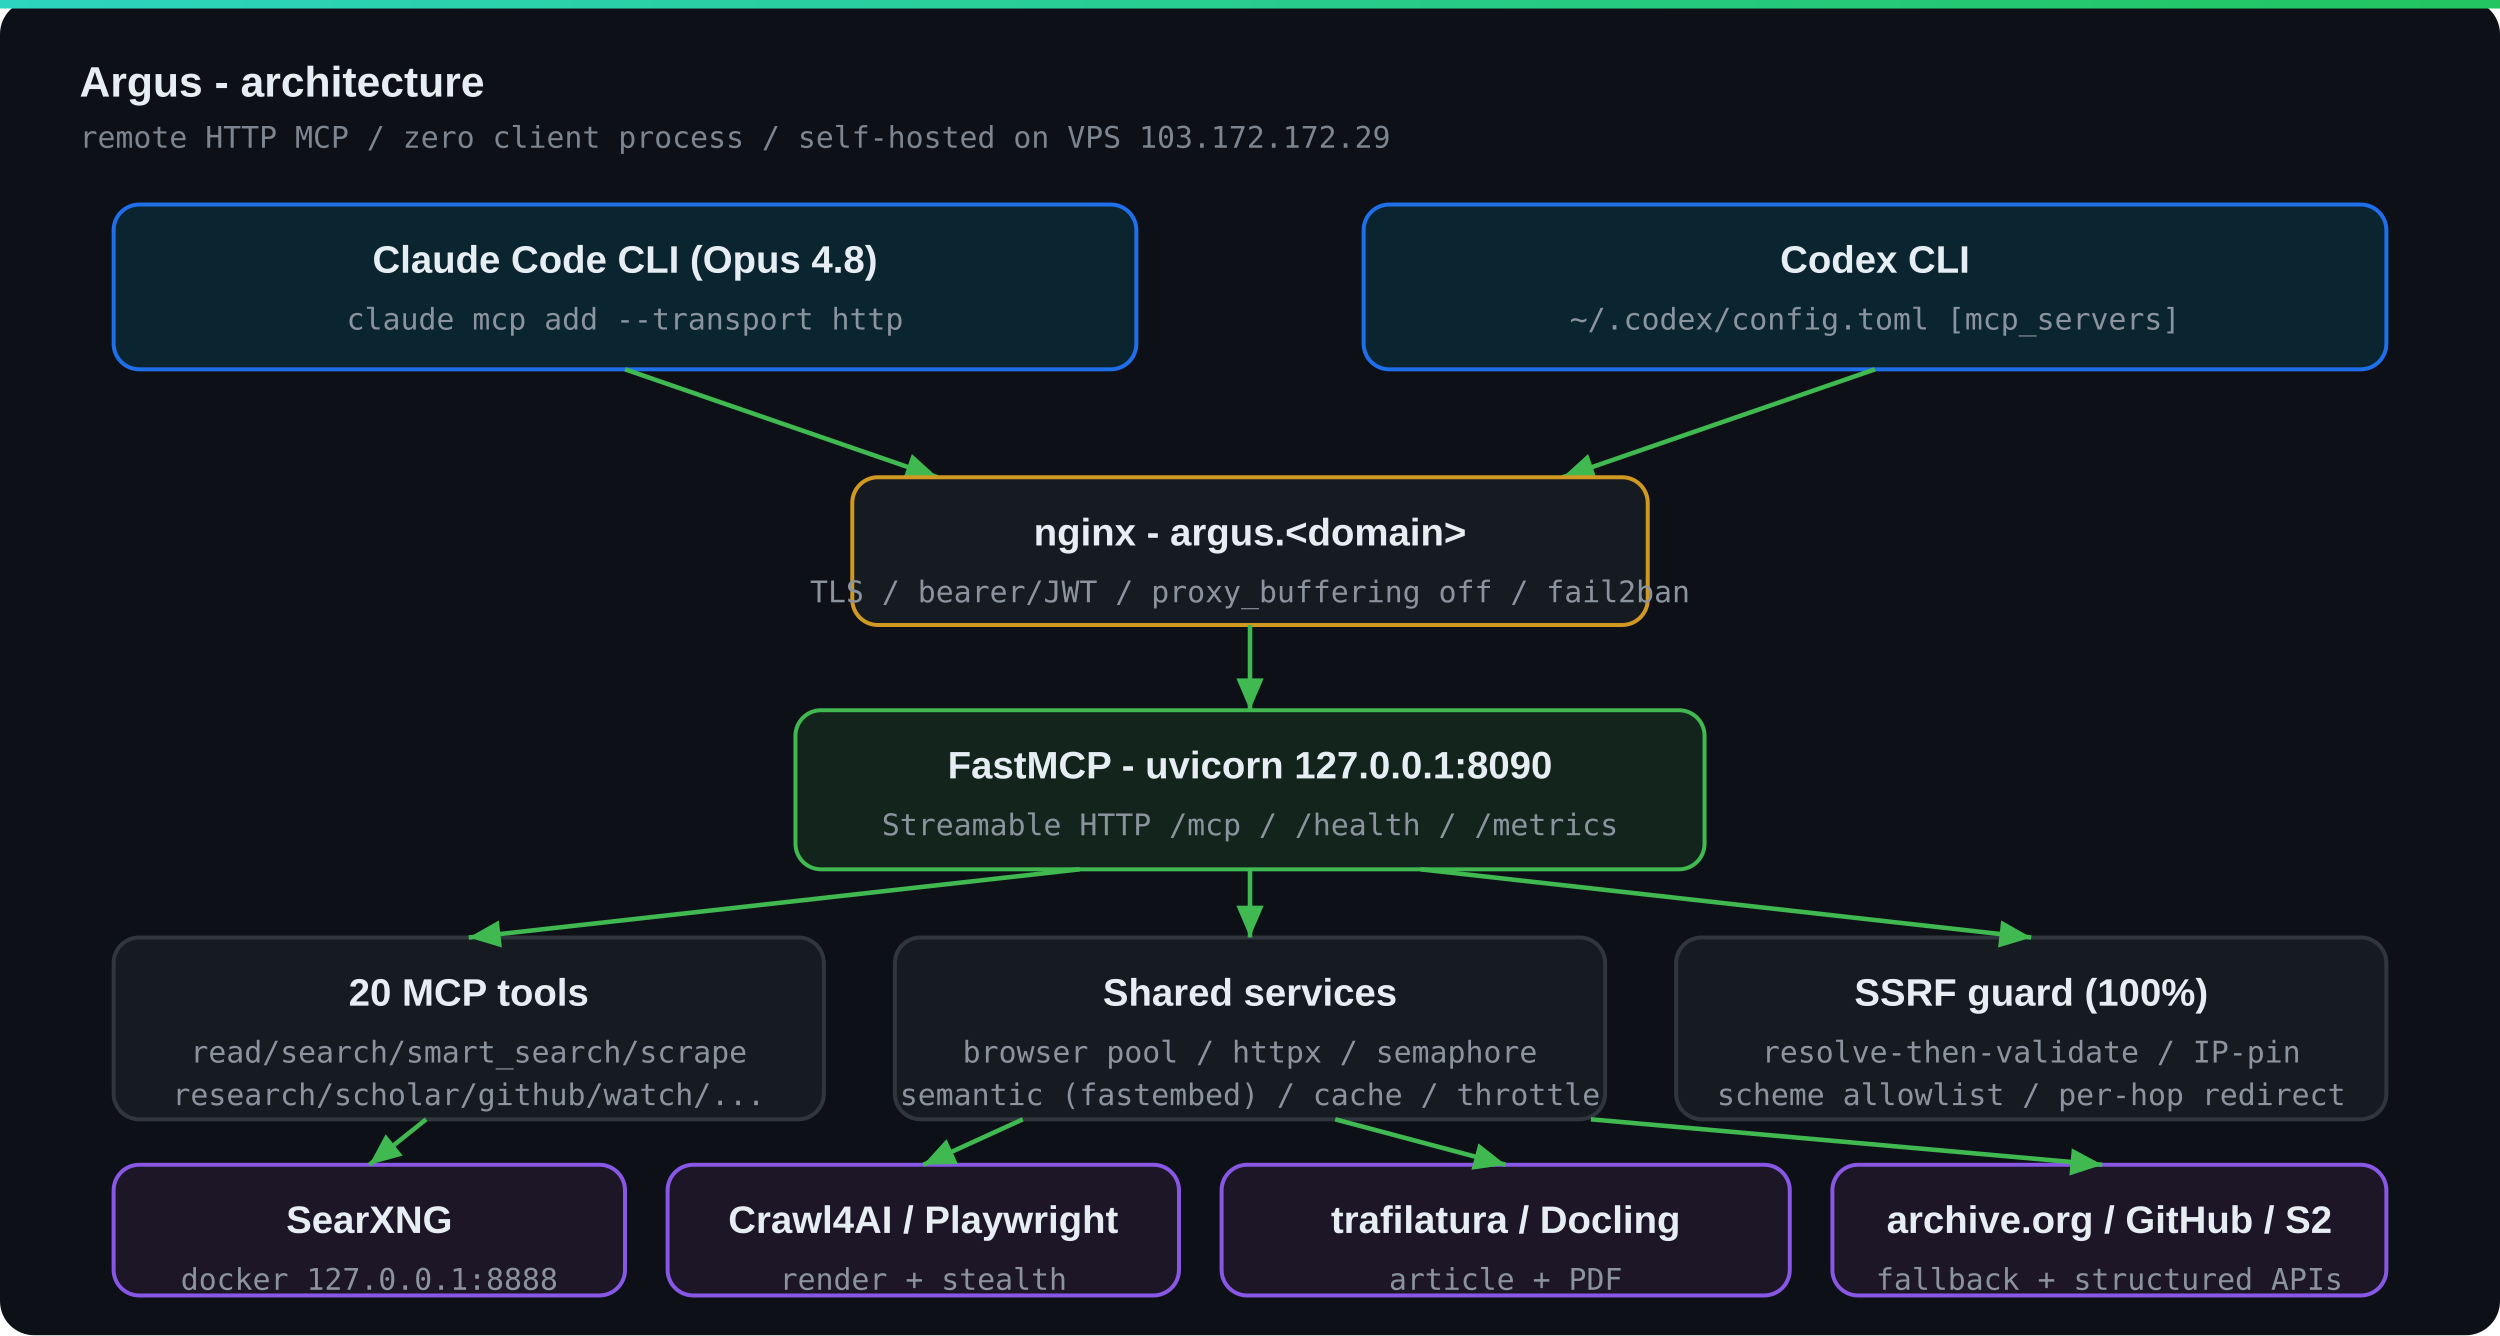
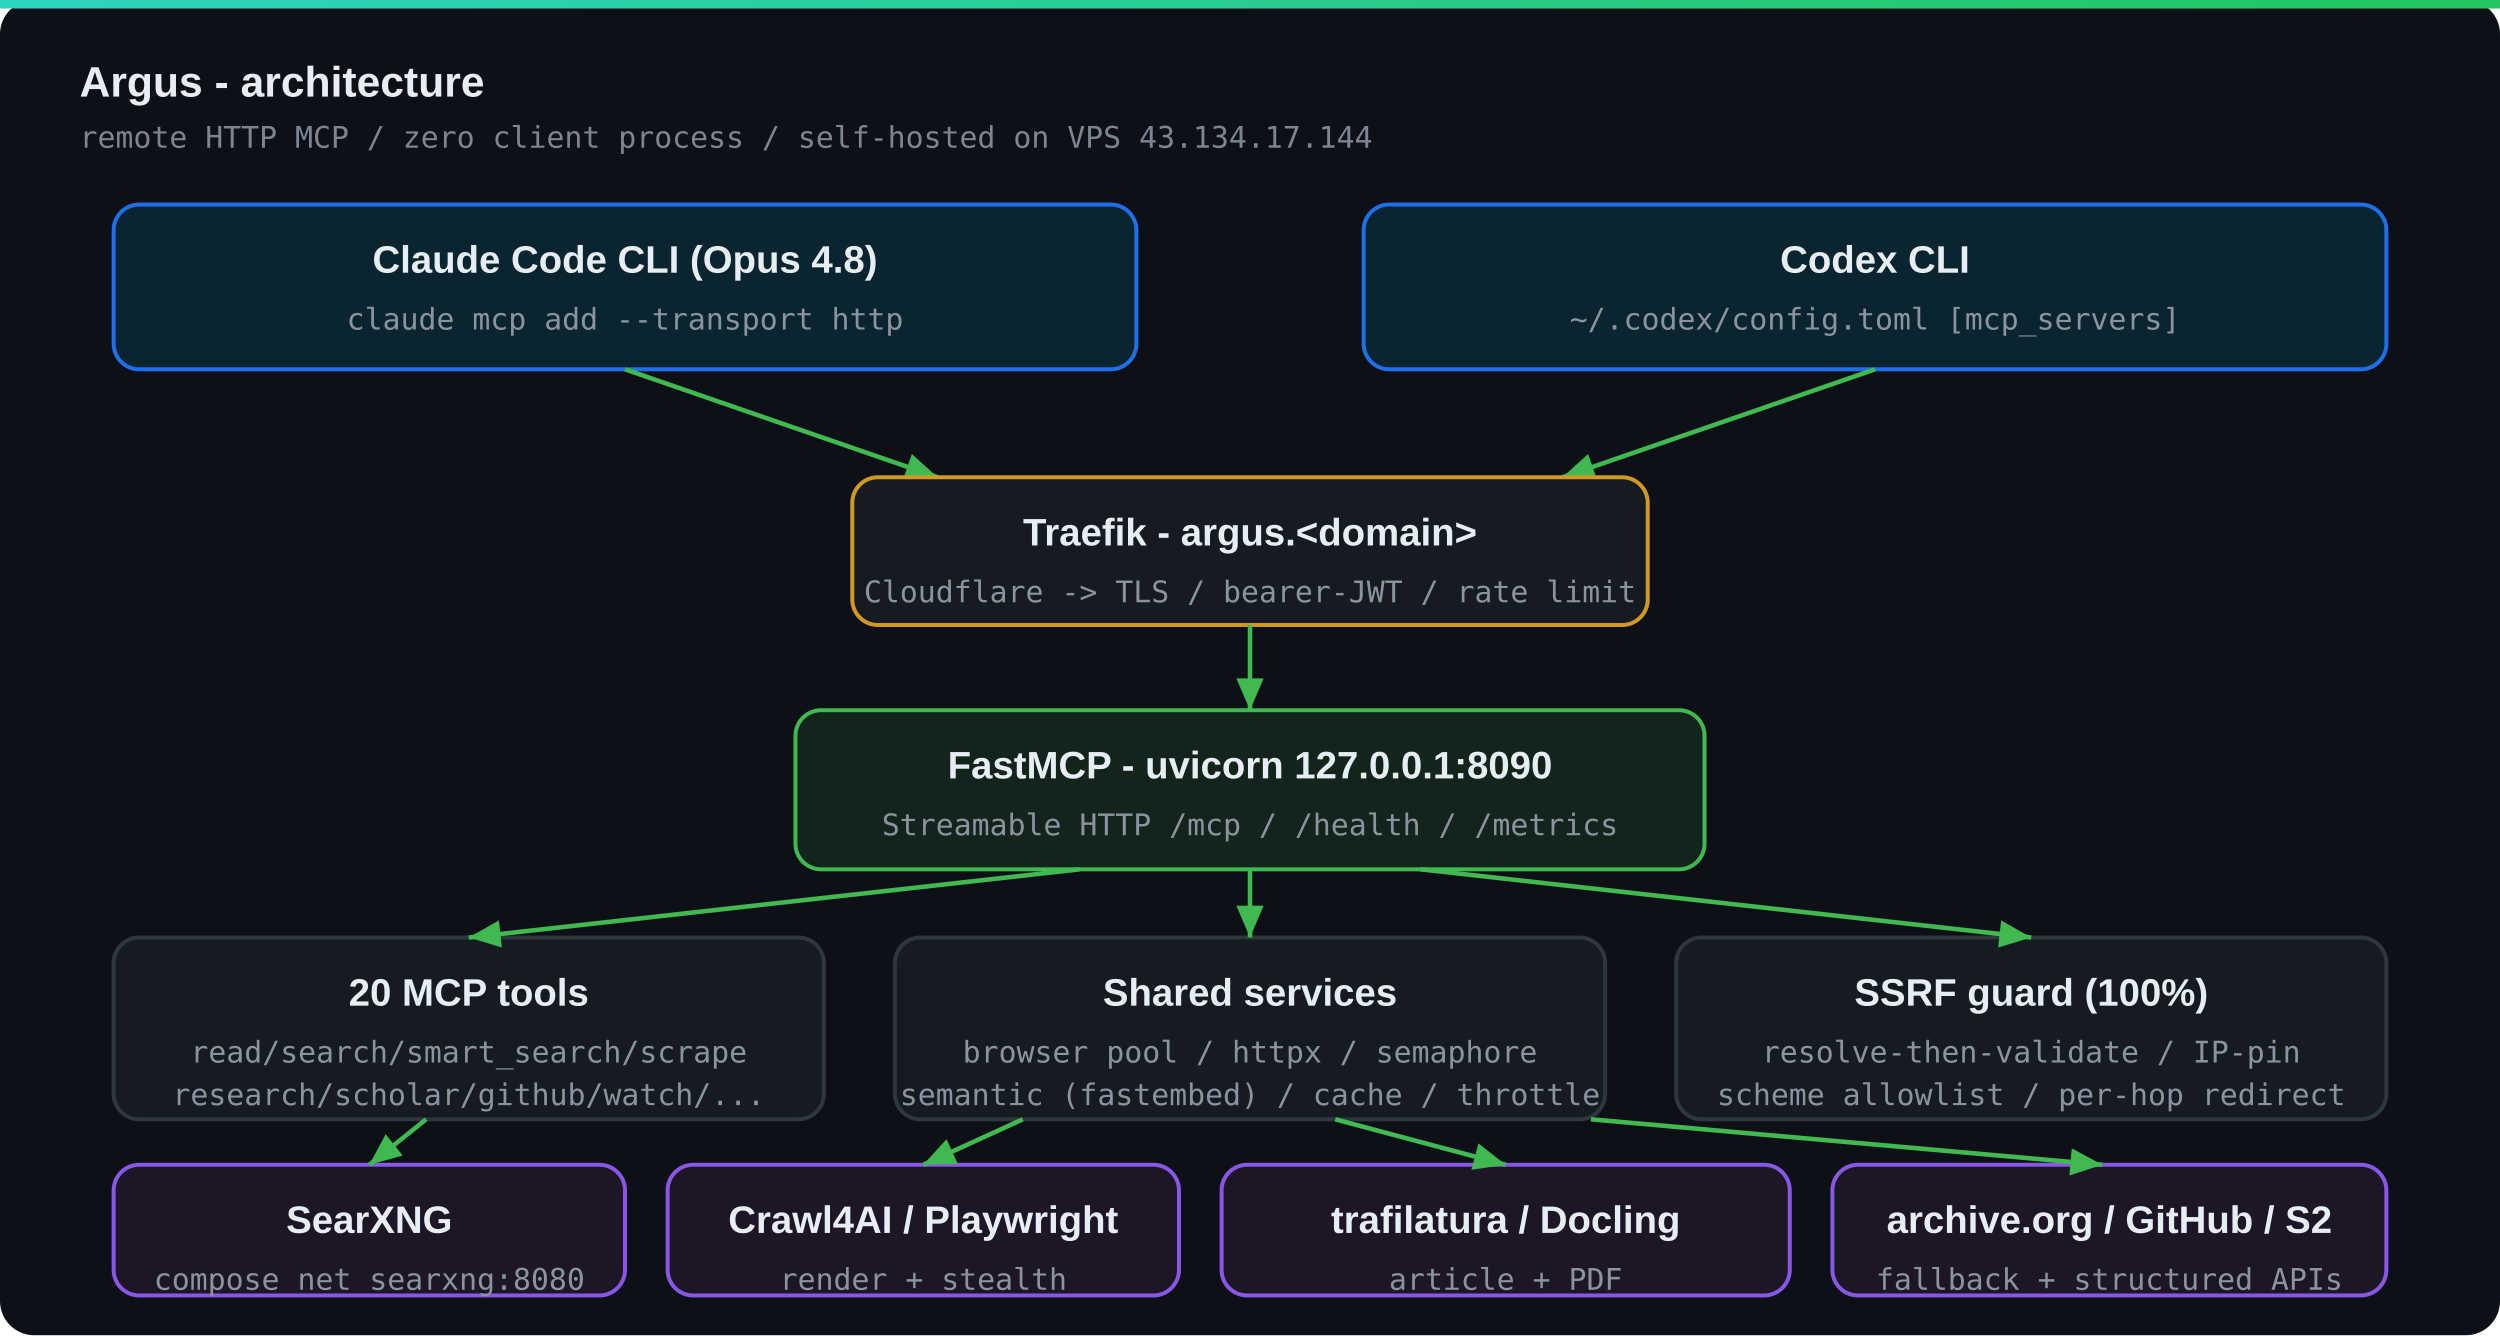
<svg xmlns="http://www.w3.org/2000/svg" width="880" height="470" viewBox="0 0 880 470" role="img" aria-label="Argus architecture">
  <defs>
    <linearGradient id="top" x1="0" y1="0" x2="1" y2="0">
      <stop offset="0" stop-color="#2dd4bf" />
      <stop offset="1" stop-color="#22c55e" />
    </linearGradient>
    <marker id="ah" markerWidth="9" markerHeight="9" refX="7" refY="3" orient="auto">
      <path d="M0,0 L7,3 L0,6 z" fill="#3fb950" />
    </marker>
  </defs>
  <rect width="880" height="470" rx="12" fill="#0d1117" />
  <rect x="0" y="0" width="880" height="3" fill="url(#top)" />
  <text x="28" y="34" font-family="Segoe UI,Arial,sans-serif" font-size="15" font-weight="800" fill="#e6edf3">Argus - architecture</text>
-   <text x="28" y="52" font-family="Consolas,monospace" font-size="10.5" fill="#7d8590">remote HTTP MCP / zero client process / self-hosted on VPS 103.172.172.29</text>
+   <text x="28" y="52" font-family="Consolas,monospace" font-size="10.5" fill="#7d8590">remote HTTP MCP / zero client process / self-hosted on VPS 43.134.17.144</text>
  <rect x="40" y="72" width="360" height="58" rx="9" fill="#0b2530" stroke="#1f6feb" stroke-width="1.4" />
  <text x="220.0" y="96" text-anchor="middle" font-family="Segoe UI,Arial,sans-serif" font-size="13.5" font-weight="700" fill="#e6edf3">Claude Code CLI (Opus 4.8)</text>
  <text x="220.0" y="116" text-anchor="middle" font-family="Consolas,monospace" font-size="10.5" fill="#8b949e">claude mcp add --transport http</text>
  <rect x="480" y="72" width="360" height="58" rx="9" fill="#0b2530" stroke="#1f6feb" stroke-width="1.4" />
  <text x="660.0" y="96" text-anchor="middle" font-family="Segoe UI,Arial,sans-serif" font-size="13.5" font-weight="700" fill="#e6edf3">Codex CLI</text>
  <text x="660.0" y="116" text-anchor="middle" font-family="Consolas,monospace" font-size="10.5" fill="#8b949e">~/.codex/config.toml [mcp_servers]</text>
  <line x1="220" y1="130" x2="330" y2="168" stroke="#3fb950" stroke-width="1.6" marker-end="url(#ah)" />
  <line x1="660" y1="130" x2="550" y2="168" stroke="#3fb950" stroke-width="1.6" marker-end="url(#ah)" />
  <rect x="300" y="168" width="280" height="52" rx="9" fill="#161b22" stroke="#d29922" stroke-width="1.4" />
-   <text x="440.0" y="192" text-anchor="middle" font-family="Segoe UI,Arial,sans-serif" font-size="13.5" font-weight="700" fill="#e6edf3">nginx - argus.&lt;domain&gt;</text>
-   <text x="440.0" y="212" text-anchor="middle" font-family="Consolas,monospace" font-size="10.5" fill="#8b949e">TLS / bearer/JWT / proxy_buffering off / fail2ban</text>
+   <text x="440.0" y="192" text-anchor="middle" font-family="Segoe UI,Arial,sans-serif" font-size="13.5" font-weight="700" fill="#e6edf3">Traefik - argus.&lt;domain&gt;</text>
+   <text x="440.0" y="212" text-anchor="middle" font-family="Consolas,monospace" font-size="10.5" fill="#8b949e">Cloudflare -&gt; TLS / bearer-JWT / rate limit</text>
  <line x1="440" y1="220" x2="440" y2="250" stroke="#3fb950" stroke-width="1.6" marker-end="url(#ah)" />
  <rect x="280" y="250" width="320" height="56" rx="9" fill="#12241b" stroke="#3fb950" stroke-width="1.4" />
  <text x="440.0" y="274" text-anchor="middle" font-family="Segoe UI,Arial,sans-serif" font-size="13.5" font-weight="700" fill="#e6edf3">FastMCP - uvicorn 127.0.0.1:8090</text>
  <text x="440.0" y="294" text-anchor="middle" font-family="Consolas,monospace" font-size="10.5" fill="#8b949e">Streamable HTTP /mcp / /health / /metrics</text>
  <rect x="40" y="330" width="250" height="64" rx="9" fill="#161b22" stroke="#30363d" stroke-width="1.4" />
  <text x="165.0" y="354" text-anchor="middle" font-family="Segoe UI,Arial,sans-serif" font-size="13.5" font-weight="700" fill="#e6edf3">20 MCP tools</text>
  <text x="165.0" y="374" text-anchor="middle" font-family="Consolas,monospace" font-size="10.5" fill="#8b949e">read/search/smart_search/scrape</text>
  <text x="165.0" y="389" text-anchor="middle" font-family="Consolas,monospace" font-size="10.5" fill="#8b949e">research/scholar/github/watch/...</text>
  <rect x="315" y="330" width="250" height="64" rx="9" fill="#161b22" stroke="#30363d" stroke-width="1.4" />
  <text x="440.0" y="354" text-anchor="middle" font-family="Segoe UI,Arial,sans-serif" font-size="13.5" font-weight="700" fill="#e6edf3">Shared services</text>
  <text x="440.0" y="374" text-anchor="middle" font-family="Consolas,monospace" font-size="10.5" fill="#8b949e">browser pool / httpx / semaphore</text>
  <text x="440.0" y="389" text-anchor="middle" font-family="Consolas,monospace" font-size="10.5" fill="#8b949e">semantic (fastembed) / cache / throttle</text>
  <rect x="590" y="330" width="250" height="64" rx="9" fill="#161b22" stroke="#30363d" stroke-width="1.4" />
  <text x="715.0" y="354" text-anchor="middle" font-family="Segoe UI,Arial,sans-serif" font-size="13.5" font-weight="700" fill="#e6edf3">SSRF guard (100%)</text>
  <text x="715.0" y="374" text-anchor="middle" font-family="Consolas,monospace" font-size="10.5" fill="#8b949e">resolve-then-validate / IP-pin</text>
  <text x="715.0" y="389" text-anchor="middle" font-family="Consolas,monospace" font-size="10.5" fill="#8b949e">scheme allowlist / per-hop redirect</text>
  <line x1="380" y1="306" x2="165" y2="330" stroke="#3fb950" stroke-width="1.6" marker-end="url(#ah)" />
  <line x1="440" y1="306" x2="440" y2="330" stroke="#3fb950" stroke-width="1.6" marker-end="url(#ah)" />
  <line x1="500" y1="306" x2="715" y2="330" stroke="#3fb950" stroke-width="1.6" marker-end="url(#ah)" />
  <rect x="40" y="410" width="180" height="46" rx="9" fill="#1c1626" stroke="#8957e5" stroke-width="1.4" />
  <text x="130.0" y="434" text-anchor="middle" font-family="Segoe UI,Arial,sans-serif" font-size="13.5" font-weight="700" fill="#e6edf3">SearXNG</text>
-   <text x="130.0" y="454" text-anchor="middle" font-family="Consolas,monospace" font-size="10.5" fill="#8b949e">docker 127.0.0.1:8888</text>
+   <text x="130.0" y="454" text-anchor="middle" font-family="Consolas,monospace" font-size="10.5" fill="#8b949e">compose net searxng:8080</text>
  <rect x="235" y="410" width="180" height="46" rx="9" fill="#1c1626" stroke="#8957e5" stroke-width="1.4" />
  <text x="325.0" y="434" text-anchor="middle" font-family="Segoe UI,Arial,sans-serif" font-size="13.5" font-weight="700" fill="#e6edf3">Crawl4AI / Playwright</text>
  <text x="325.0" y="454" text-anchor="middle" font-family="Consolas,monospace" font-size="10.5" fill="#8b949e">render + stealth</text>
  <rect x="430" y="410" width="200" height="46" rx="9" fill="#1c1626" stroke="#8957e5" stroke-width="1.4" />
  <text x="530.0" y="434" text-anchor="middle" font-family="Segoe UI,Arial,sans-serif" font-size="13.5" font-weight="700" fill="#e6edf3">trafilatura / Docling</text>
  <text x="530.0" y="454" text-anchor="middle" font-family="Consolas,monospace" font-size="10.5" fill="#8b949e">article + PDF</text>
  <rect x="645" y="410" width="195" height="46" rx="9" fill="#1c1626" stroke="#8957e5" stroke-width="1.4" />
  <text x="742.5" y="434" text-anchor="middle" font-family="Segoe UI,Arial,sans-serif" font-size="13.5" font-weight="700" fill="#e6edf3">archive.org / GitHub / S2</text>
  <text x="742.5" y="454" text-anchor="middle" font-family="Consolas,monospace" font-size="10.5" fill="#8b949e">fallback + structured APIs</text>
  <line x1="150" y1="394" x2="130" y2="410" stroke="#3fb950" stroke-width="1.6" marker-end="url(#ah)" />
  <line x1="360" y1="394" x2="325" y2="410" stroke="#3fb950" stroke-width="1.6" marker-end="url(#ah)" />
  <line x1="470" y1="394" x2="530" y2="410" stroke="#3fb950" stroke-width="1.6" marker-end="url(#ah)" />
  <line x1="560" y1="394" x2="740" y2="410" stroke="#3fb950" stroke-width="1.6" marker-end="url(#ah)" />
</svg>
